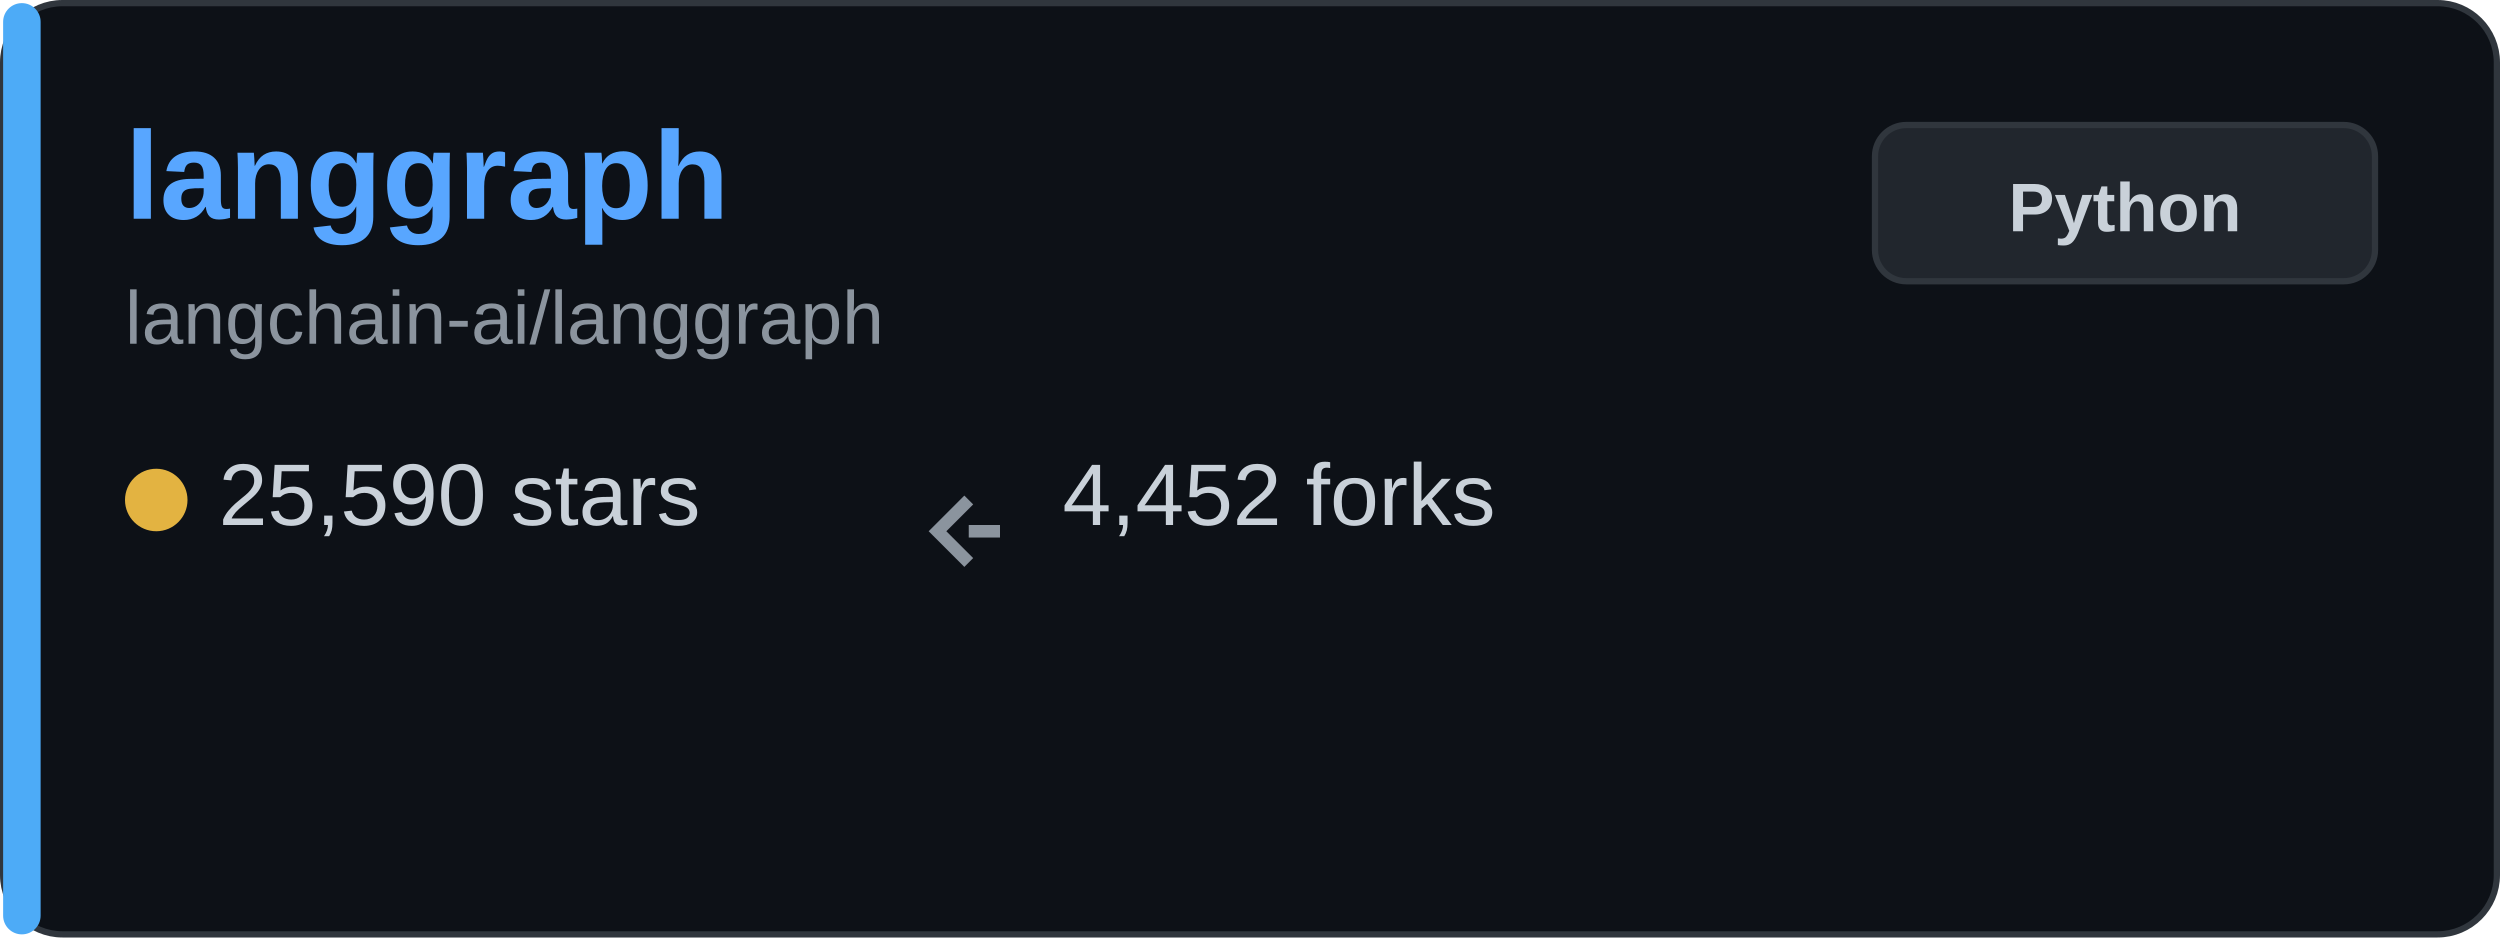
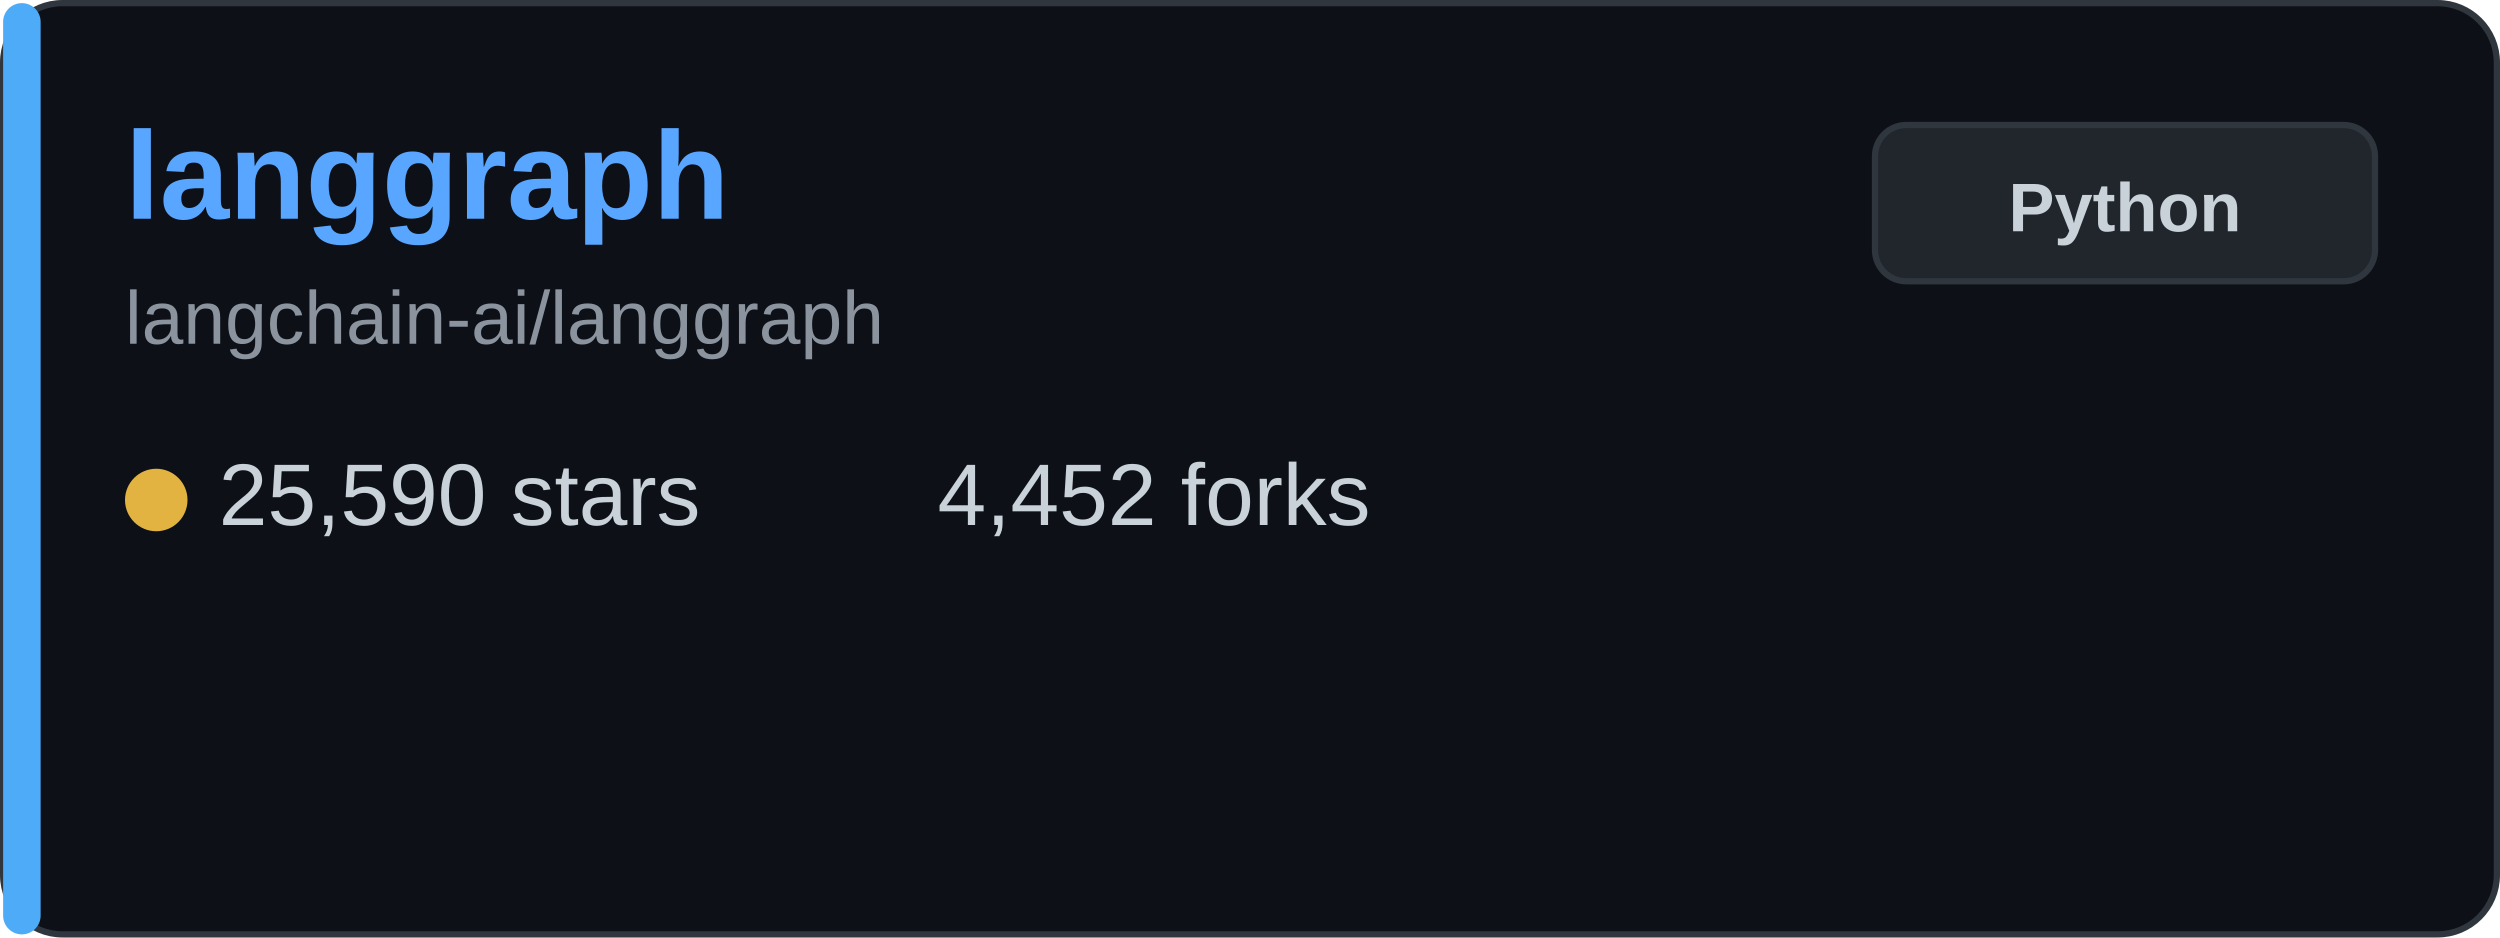
<svg xmlns="http://www.w3.org/2000/svg" width="400" height="150" viewBox="0 0 400 150" fill="none">
  <rect x="0.5" y="0.5" width="399" height="149" rx="9.5" fill="#0d1117" stroke="#30363d" />
  <rect x="0.5" y="0.5" width="6" height="149" rx="3" fill="#4dabf7" />
  <text x="20" y="35" font-family="Arial, sans-serif" font-size="20" font-weight="bold" fill="#58a6ff">langgraph</text>
  <text x="20" y="55" font-family="Arial, sans-serif" font-size="12" fill="#8b949e">langchain-ai/langgraph</text>
  <g transform="translate(20, 80)">
    <circle cx="5" cy="0" r="5" fill="#e3b341" />
    <text x="15" y="4" font-family="Arial, sans-serif" font-size="14" fill="#c9d1d9">25,590 stars</text>
  </g>
  <g transform="translate(150, 80)">
-     <path d="M5 0 L0 5 L5 10 M5 5 L10 5" stroke="#8b949e" stroke-width="2" fill="none" />
-     <text x="20" y="4" font-family="Arial, sans-serif" font-size="14" fill="#c9d1d9">4,452 forks</text>
+     <text x="0" y="4" font-family="Arial, sans-serif" font-size="14" fill="#c9d1d9">4,452 forks</text>
  </g>
  <rect x="300" y="20" width="80" height="25" rx="5" fill="#21262d" stroke="#30363d" />
  <text x="340" y="37" font-family="Arial, sans-serif" font-size="11" font-weight="bold" fill="#c9d1d9" text-anchor="middle">Python</text>
</svg>
